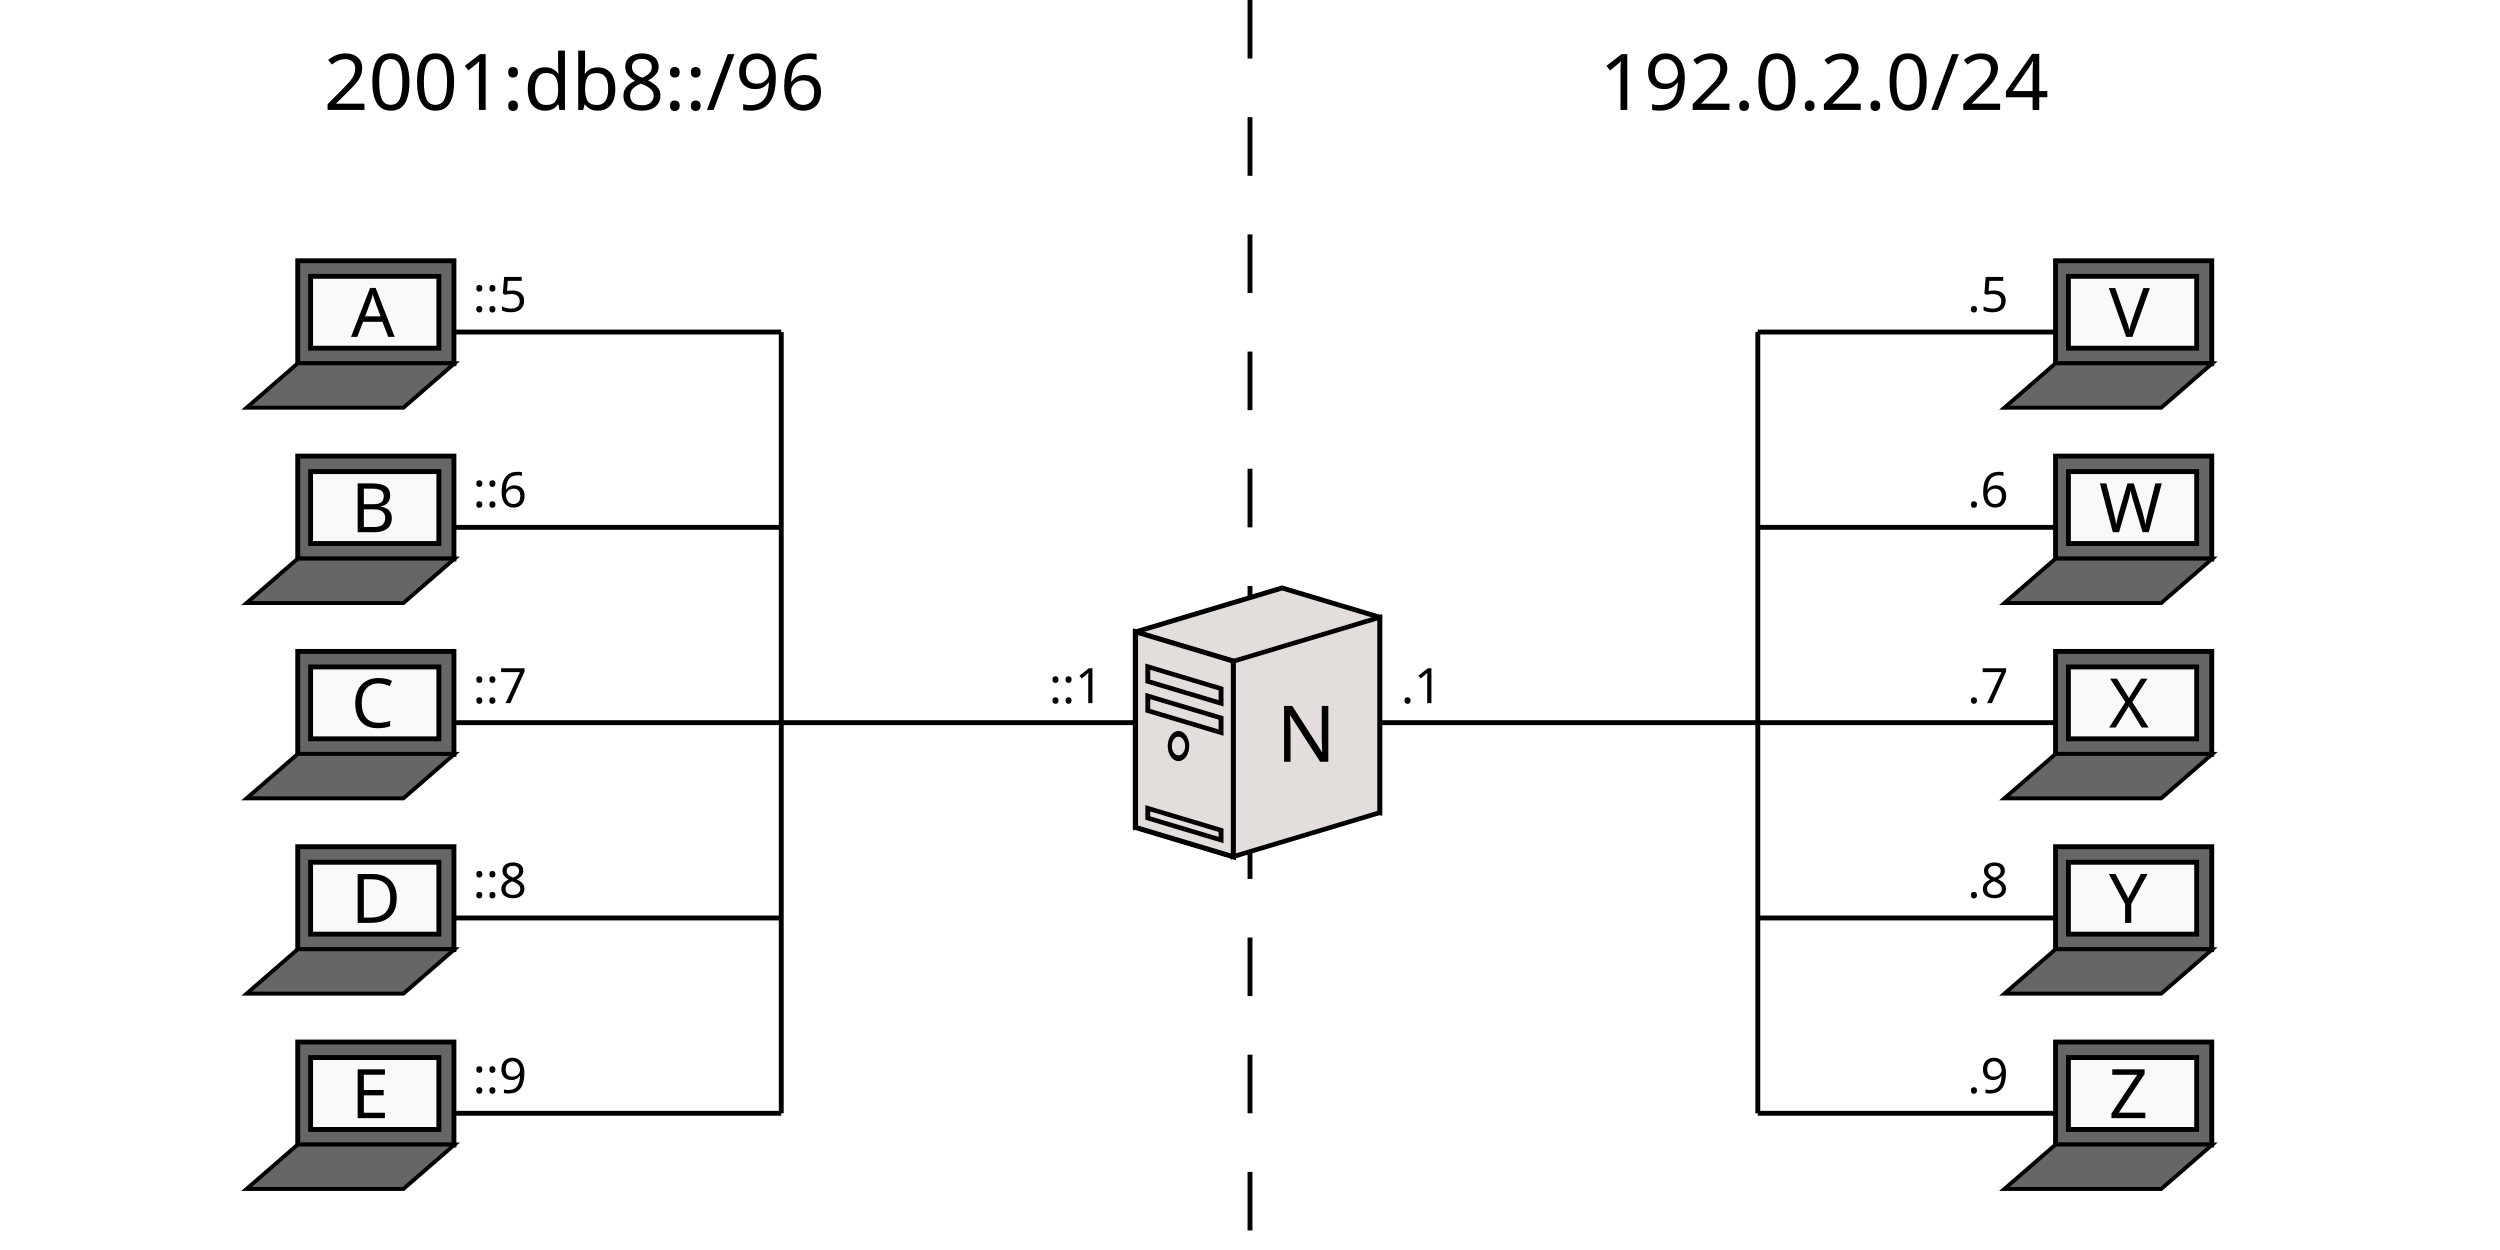
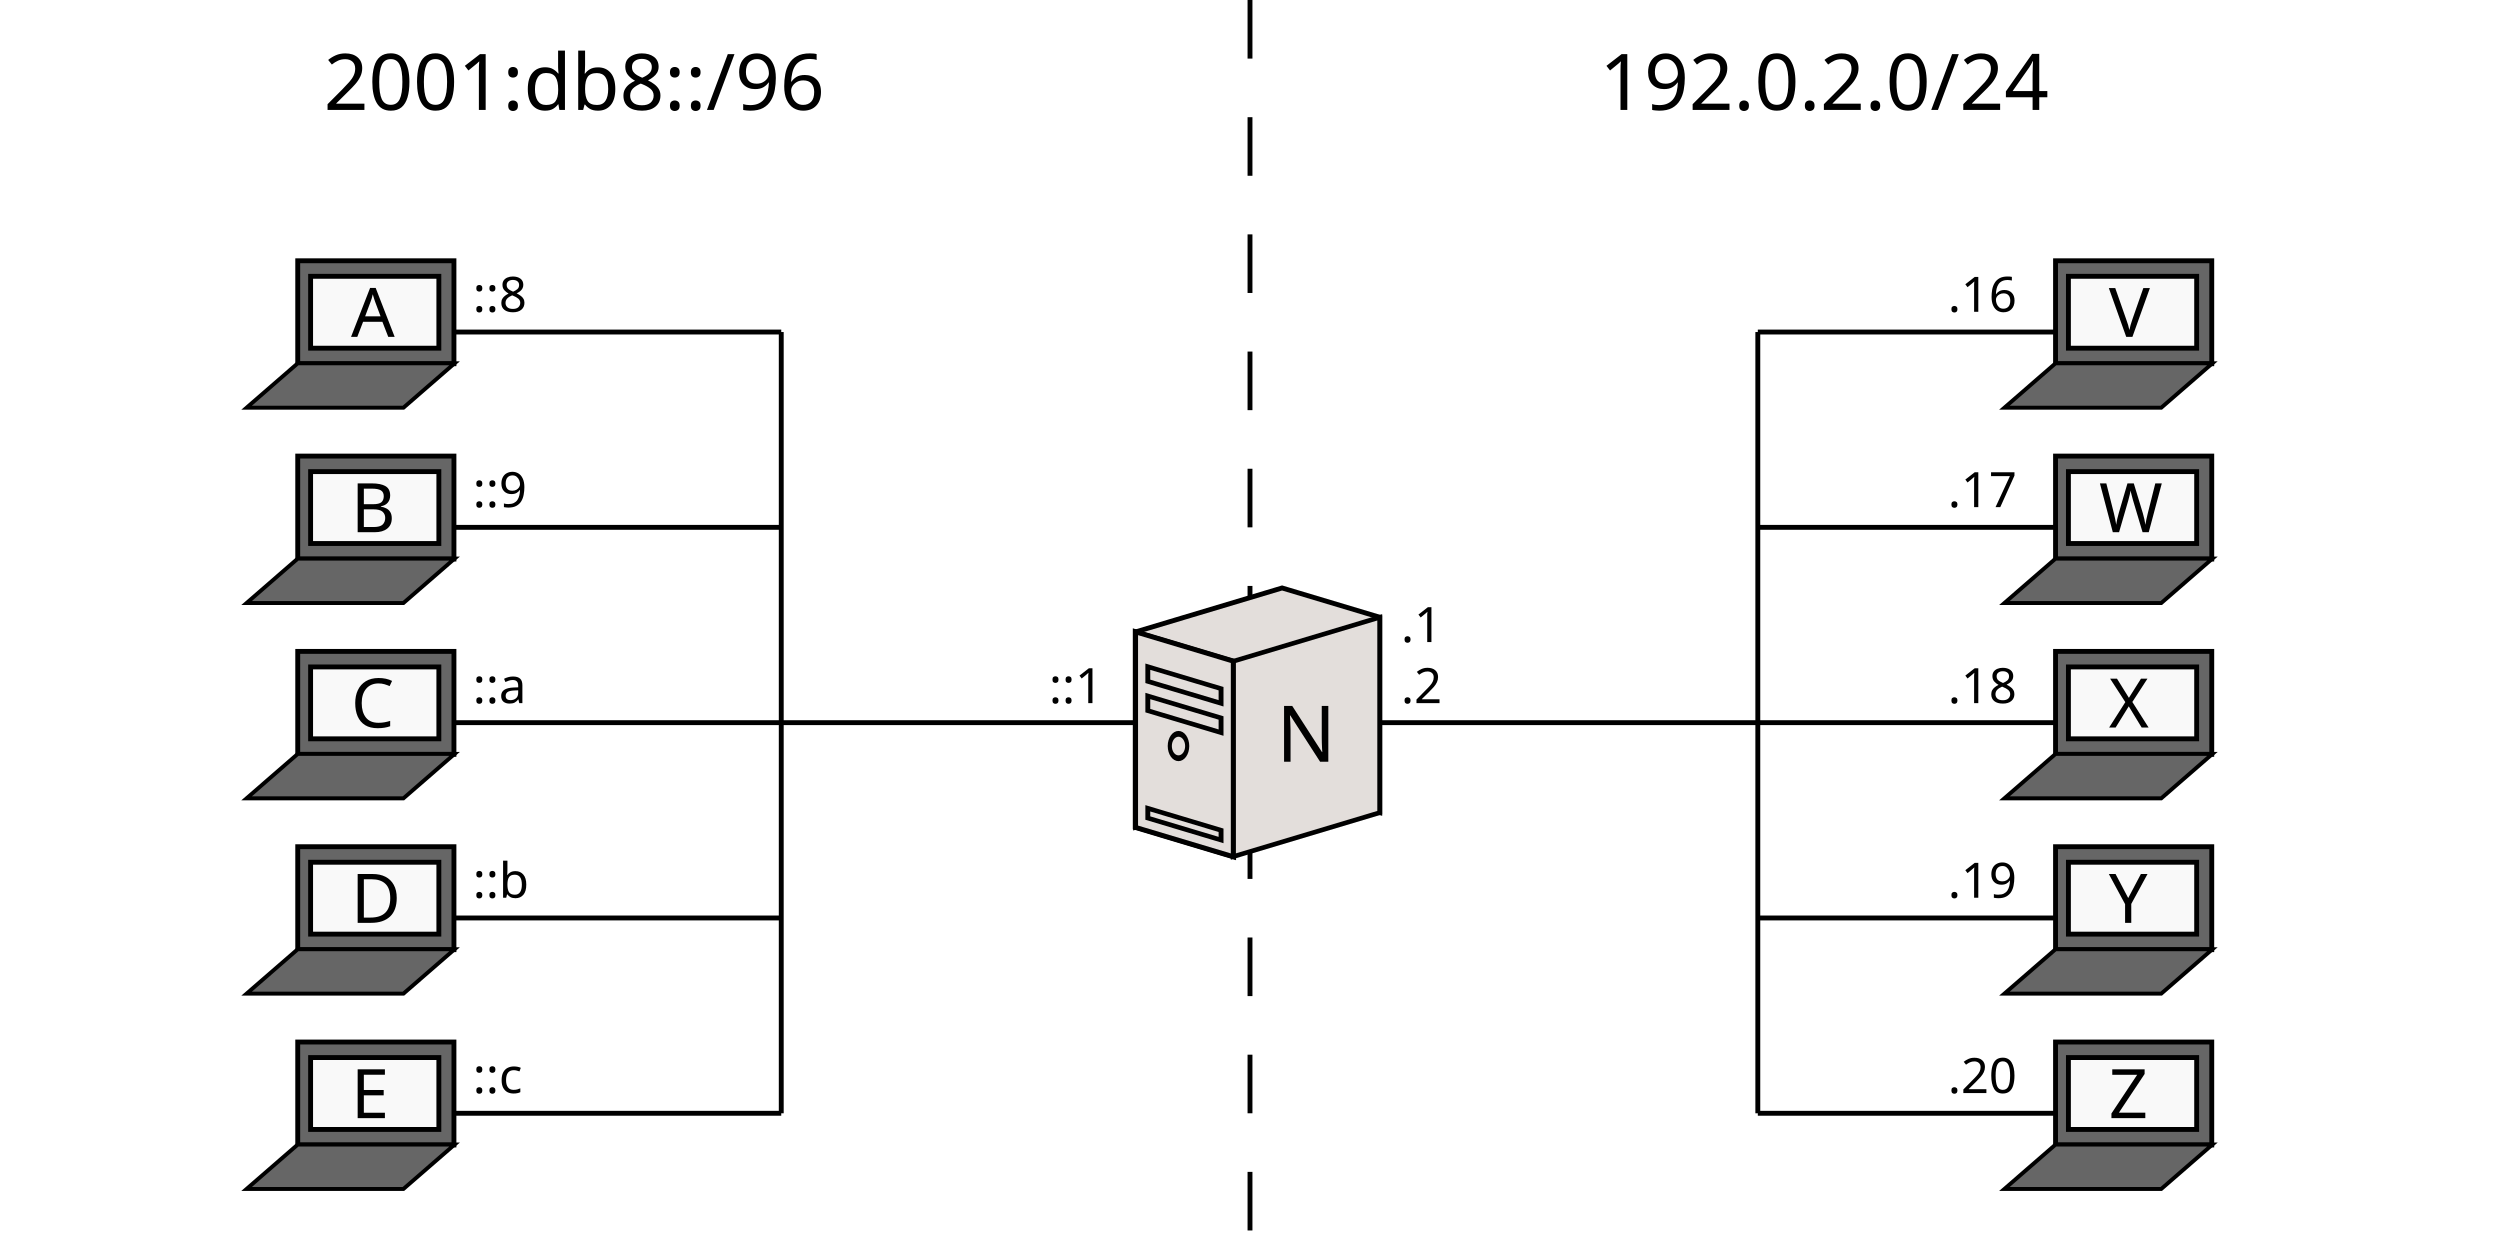
<svg xmlns="http://www.w3.org/2000/svg" xmlns:xlink="http://www.w3.org/1999/xlink" width="512" height="256" id="svg2" version="1.1">
  <defs id="defs4" />
  <g id="layer1" transform="translate(0,-796.3622)" style="display:inline">
    <path style="fill:none;stroke:#000000;stroke-width:1;stroke-linecap:butt;stroke-linejoin:miter;stroke-miterlimit:4;stroke-opacity:1;stroke-dasharray:12, 12;stroke-dashoffset:0" d="m 256,0 0,256" id="path3102" transform="translate(0,796.3622)" />
    <path style="fill:none;stroke:#000000;stroke-width:1px;stroke-linecap:butt;stroke-linejoin:miter;stroke-opacity:1" d="m 80,864.362 80,0" id="path3823" />
    <path id="path3827" d="m 80,904.362 80,0" style="fill:none;stroke:#000000;stroke-width:1px;stroke-linecap:butt;stroke-linejoin:miter;stroke-opacity:1" />
    <path style="fill:none;stroke:#000000;stroke-width:1px;stroke-linecap:butt;stroke-linejoin:miter;stroke-opacity:1" d="m 80,944.362 360,0" id="path3829" />
    <path id="path3831" d="m 80,984.362 80,0" style="fill:none;stroke:#000000;stroke-width:1px;stroke-linecap:butt;stroke-linejoin:miter;stroke-opacity:1" />
    <path style="fill:none;stroke:#000000;stroke-width:1px;stroke-linecap:butt;stroke-linejoin:miter;stroke-opacity:1" d="m 80,1024.362 80,0" id="path3833" />
    <g id="g3141" style="display:inline" transform="matrix(0.7270794,0,0,0.7270794,40.98127,58.80632)">
      <rect style="fill:#666666;stroke:#000000;stroke-width:1.375;stroke-miterlimit:4;stroke-dasharray:none" id="rect3143" width="44" height="29" x="27.5" y="163.5" transform="translate(0,924.3622)" />
      <rect style="fill:#666666;stroke:#000000;stroke-width:1.699;stroke-miterlimit:4;stroke-dasharray:none" id="rect3145" width="44.176" height="19.089" x="1313.716" y="1703.361" transform="matrix(1,0,-0.7551013,0.6556081,0,0)" />
      <rect transform="translate(0,924.3622)" style="fill:#f9f9f9;stroke:#000000;stroke-width:1.375;stroke-miterlimit:4;stroke-dasharray:none" id="rect3147" width="36.125" height="20.25" x="31.125" y="167.875" />
    </g>
    <g transform="translate(232.5723,722.1521)" style="display:inline" id="g4244">
      <path id="rect4226" d="m 30,194.625 -30,9 0,40 30,-9 20,6 0,-40 -20,-6 z" style="fill:#e3dedb;stroke:#000000;stroke-width:1;stroke-miterlimit:4;stroke-opacity:1;stroke-dasharray:none;stroke-dashoffset:0;display:inline" />
      <rect transform="matrix(1,0.3,0,1,0,-796.3622)" y="1000" x="0" height="40" width="20" id="rect4208" style="fill:#ffe680;stroke:#000000;stroke-width:1.145;stroke-miterlimit:4;stroke-opacity:1;stroke-dasharray:none;stroke-dashoffset:0;display:inline" />
      <rect style="fill:#e3dedb;stroke:#000000;stroke-width:1;stroke-miterlimit:4;stroke-opacity:1;stroke-dasharray:none;stroke-dashoffset:0;display:inline" id="rect4210" width="30" height="40" x="20" y="1012" transform="matrix(1,-0.3,0,1,0,-796.3622)" />
      <rect style="fill:#e3dedb;stroke:#000000;stroke-width:1;stroke-miterlimit:4;stroke-opacity:1;stroke-dasharray:none;stroke-dashoffset:0;display:inline" id="rect4234" width="20" height="40" x="0" y="1000" transform="matrix(1,0.3,0,1,0,-796.3622)" />
      <rect transform="matrix(1,0.3,0,1,0,0)" y="210" x="2.5" height="3" width="15" id="rect4236" style="fill:none;stroke:#000000;stroke-width:1;stroke-miterlimit:4;stroke-opacity:1;stroke-dasharray:none;stroke-dashoffset:0;display:inline" />
      <rect style="fill:none;stroke:#000000;stroke-width:1;stroke-miterlimit:4;stroke-opacity:1;stroke-dasharray:none;stroke-dashoffset:0;display:inline" id="rect4238" width="15" height="3" x="2.5" y="216" transform="matrix(1,0.3,0,1,0,0)" />
      <rect transform="matrix(1,0.3,0,1,0,0)" y="239" x="2.5" height="2" width="15" id="rect4240" style="fill:none;stroke:#000000;stroke-width:1;stroke-miterlimit:4;stroke-opacity:1;stroke-dasharray:none;stroke-dashoffset:0;display:inline" />
      <path transform="matrix(0.7130212,0,0,1,2.008852,0)" d="m 12,227 c 0,1.381 -1.119,2.5 -2.5,2.5 -1.381,0 -2.5,-1.119 -2.5,-2.5 0,-1.381 1.119,-2.5 2.5,-2.5 1.381,0 2.5,1.119 2.5,2.5 z" id="path4242" style="fill:none;stroke:#000000;stroke-width:1.184;stroke-miterlimit:4;stroke-opacity:1;stroke-dasharray:none;stroke-dashoffset:0" />
    </g>
    <use x="0" y="0" xlink:href="#g3141" id="use3813" transform="translate(0,40)" width="512" height="256" />
    <use height="256" width="512" transform="translate(0,80)" id="use3815" xlink:href="#g3141" y="0" x="0" />
    <use x="0" y="0" xlink:href="#g3141" id="use3817" transform="translate(0,120)" width="512" height="256" />
    <use height="256" width="512" transform="translate(0,160)" id="use3819" xlink:href="#g3141" y="0" x="0" />
    <path style="fill:none;stroke:#000000;stroke-width:1px;stroke-linecap:butt;stroke-linejoin:miter;stroke-opacity:1" d="m 160,1024.362 0,-160" id="path3825" />
    <text xml:space="preserve" style="font-size:10px;font-style:normal;font-weight:normal;line-height:125%;letter-spacing:0px;word-spacing:0px;fill:#000000;fill-opacity:1;stroke:none;font-family:Sans" x="96.828" y="860.221" id="text3835">
-       <tspan id="tspan3837" x="96.828" y="860.221">::5</tspan>
+       <tspan id="tspan3837" x="96.828" y="860.221">::8</tspan>
    </text>
    <text id="text3839" y="900.221" x="96.828" style="font-size:10px;font-style:normal;font-weight:normal;line-height:125%;letter-spacing:0px;word-spacing:0px;fill:#000000;fill-opacity:1;stroke:none;font-family:Sans" xml:space="preserve">
-       <tspan y="900.221" x="96.828" id="tspan3841">::6</tspan>
+       <tspan y="900.221" x="96.828" id="tspan3841">::9</tspan>
    </text>
    <text xml:space="preserve" style="font-size:10px;font-style:normal;font-weight:normal;line-height:125%;letter-spacing:0px;word-spacing:0px;fill:#000000;fill-opacity:1;stroke:none;font-family:Sans" x="96.828" y="940.362" id="text3843">
-       <tspan id="tspan3845" x="96.828" y="940.362">::7</tspan>
+       <tspan id="tspan3845" x="96.828" y="940.362">::a</tspan>
    </text>
    <text id="text3847" y="980.221" x="96.828" style="font-size:10px;font-style:normal;font-weight:normal;line-height:125%;letter-spacing:0px;word-spacing:0px;fill:#000000;fill-opacity:1;stroke:none;font-family:Sans" xml:space="preserve">
-       <tspan y="980.221" x="96.828" id="tspan3849">::8</tspan>
+       <tspan y="980.221" x="96.828" id="tspan3849">::b</tspan>
    </text>
    <text xml:space="preserve" style="font-size:10px;font-style:normal;font-weight:normal;line-height:125%;letter-spacing:0px;word-spacing:0px;fill:#000000;fill-opacity:1;stroke:none;font-family:Sans" x="96.828" y="1020.221" id="text3851">
-       <tspan id="tspan3853" x="96.828" y="1020.221">::9</tspan>
+       <tspan id="tspan3853" x="96.828" y="1020.221">::c</tspan>
    </text>
    <text id="text3855" y="940.362" x="214.828" style="font-size:10px;font-style:normal;font-weight:normal;line-height:125%;letter-spacing:0px;word-spacing:0px;fill:#000000;fill-opacity:1;stroke:none;font-family:Sans" xml:space="preserve">
      <tspan y="940.362" x="214.828" id="tspan3857">::1</tspan>
-     </text>
-     <text xml:space="preserve" style="font-size:10px;font-style:normal;font-weight:normal;line-height:125%;letter-spacing:0px;word-spacing:0px;fill:#000000;fill-opacity:1;stroke:none;font-family:Sans" x="286.931" y="940.362" id="text3859">
-       <tspan id="tspan3861" x="286.931" y="940.362">.1</tspan>
    </text>
    <path id="path3032" d="m 360,864.362 80,0" style="fill:none;stroke:#000000;stroke-width:1px;stroke-linecap:butt;stroke-linejoin:miter;stroke-opacity:1" />
    <path style="fill:none;stroke:#000000;stroke-width:1px;stroke-linecap:butt;stroke-linejoin:miter;stroke-opacity:1" d="m 360,904.362 80,0" id="path3034" />
    <path style="fill:none;stroke:#000000;stroke-width:1px;stroke-linecap:butt;stroke-linejoin:miter;stroke-opacity:1" d="m 360,984.362 80,0" id="path3036" />
    <path id="path3038" d="m 360,1024.362 80,0" style="fill:none;stroke:#000000;stroke-width:1px;stroke-linecap:butt;stroke-linejoin:miter;stroke-opacity:1" />
    <path id="path3040" d="m 360,1024.362 0,-160" style="fill:none;stroke:#000000;stroke-width:1px;stroke-linecap:butt;stroke-linejoin:miter;stroke-opacity:1" />
    <use x="0" y="0" xlink:href="#g3141" id="use3022" transform="translate(360,0)" width="512" height="256" />
    <use x="0" y="0" xlink:href="#use3813" id="use3024" transform="translate(360,0)" width="512" height="256" />
    <use x="0" y="0" xlink:href="#use3815" id="use3026" transform="translate(360,0)" width="512" height="256" />
    <use x="0" y="0" xlink:href="#use3817" id="use3028" transform="translate(360,0)" width="512" height="256" />
    <use x="0" y="0" xlink:href="#use3819" id="use3030" transform="translate(360,0)" width="512" height="256" />
    <text xml:space="preserve" style="font-size:14px;font-style:normal;font-weight:normal;line-height:125%;letter-spacing:0px;word-spacing:0px;fill:#000000;fill-opacity:1;stroke:none;font-family:Sans" x="71.891" y="865.362" id="text3042">
      <tspan id="tspan3044" x="71.891" y="865.362">A</tspan>
    </text>
    <text id="text3046" y="905.362" x="71.891" style="font-size:14px;font-style:normal;font-weight:normal;line-height:125%;letter-spacing:0px;word-spacing:0px;fill:#000000;fill-opacity:1;stroke:none;font-family:Sans" xml:space="preserve">
      <tspan y="905.362" x="71.891" id="tspan3048">B</tspan>
    </text>
    <text xml:space="preserve" style="font-size:14px;font-style:normal;font-weight:normal;line-height:125%;letter-spacing:0px;word-spacing:0px;fill:#000000;fill-opacity:1;stroke:none;font-family:Sans" x="71.891" y="945.362" id="text3050">
      <tspan id="tspan3052" x="71.891" y="945.362">C</tspan>
    </text>
    <text id="text3054" y="985.362" x="71.891" style="font-size:14px;font-style:normal;font-weight:normal;line-height:125%;letter-spacing:0px;word-spacing:0px;fill:#000000;fill-opacity:1;stroke:none;font-family:Sans" xml:space="preserve">
      <tspan y="985.362" x="71.891" id="tspan3056">D</tspan>
    </text>
    <text xml:space="preserve" style="font-size:14px;font-style:normal;font-weight:normal;line-height:125%;letter-spacing:0px;word-spacing:0px;fill:#000000;fill-opacity:1;stroke:none;font-family:Sans" x="71.891" y="1025.362" id="text3058">
      <tspan id="tspan3060" x="71.891" y="1025.362">E</tspan>
    </text>
    <text id="text3062" y="865.362" x="431.891" style="font-size:14px;font-style:normal;font-weight:normal;line-height:125%;letter-spacing:0px;word-spacing:0px;fill:#000000;fill-opacity:1;stroke:none;font-family:Sans" xml:space="preserve">
      <tspan y="865.362" x="431.891" id="tspan3064">V</tspan>
    </text>
    <text xml:space="preserve" style="font-size:14px;font-style:normal;font-weight:normal;line-height:125%;letter-spacing:0px;word-spacing:0px;fill:#000000;fill-opacity:1;stroke:none;font-family:Sans" x="429.891" y="905.362" id="text3066">
      <tspan id="tspan3068" x="429.891" y="905.362">W</tspan>
    </text>
    <text id="text3070" y="945.362" x="431.891" style="font-size:14px;font-style:normal;font-weight:normal;line-height:125%;letter-spacing:0px;word-spacing:0px;fill:#000000;fill-opacity:1;stroke:none;font-family:Sans" xml:space="preserve">
      <tspan y="945.362" x="431.891" id="tspan3072">X</tspan>
    </text>
    <text xml:space="preserve" style="font-size:14px;font-style:normal;font-weight:normal;line-height:125%;letter-spacing:0px;word-spacing:0px;fill:#000000;fill-opacity:1;stroke:none;font-family:Sans" x="431.891" y="985.362" id="text3074">
      <tspan id="tspan3076" x="431.891" y="985.362">Y</tspan>
    </text>
    <text id="text3078" y="1025.362" x="431.891" style="font-size:14px;font-style:normal;font-weight:normal;line-height:125%;letter-spacing:0px;word-spacing:0px;fill:#000000;fill-opacity:1;stroke:none;font-family:Sans" xml:space="preserve">
      <tspan y="1025.362" x="431.891" id="tspan3080">Z</tspan>
    </text>
-     <text id="text3082" y="860.221" x="402.931" style="font-size:10px;font-style:normal;font-weight:normal;line-height:125%;letter-spacing:0px;word-spacing:0px;fill:#000000;fill-opacity:1;stroke:none;font-family:Sans" xml:space="preserve">
-       <tspan y="860.221" x="402.931" id="tspan3084">.5</tspan>
+     <text id="text3082" y="860.221" x="398.931" style="font-size:10px;font-style:normal;font-weight:normal;line-height:125%;letter-spacing:0px;word-spacing:0px;fill:#000000;fill-opacity:1;stroke:none;font-family:Sans" xml:space="preserve">
+       <tspan y="860.221" x="398.931" id="tspan3084">.16</tspan>
    </text>
-     <text xml:space="preserve" style="font-size:10px;font-style:normal;font-weight:normal;line-height:125%;letter-spacing:0px;word-spacing:0px;fill:#000000;fill-opacity:1;stroke:none;font-family:Sans" x="402.931" y="900.221" id="text3086">
-       <tspan id="tspan3088" x="402.931" y="900.221">.6</tspan>
+     <text xml:space="preserve" style="font-size:10px;font-style:normal;font-weight:normal;line-height:125%;letter-spacing:0px;word-spacing:0px;fill:#000000;fill-opacity:1;stroke:none;font-family:Sans" x="398.931" y="900.221" id="text3086">
+       <tspan id="tspan3088" x="398.931" y="900.221">.17</tspan>
    </text>
-     <text id="text3090" y="940.362" x="402.931" style="font-size:10px;font-style:normal;font-weight:normal;line-height:125%;letter-spacing:0px;word-spacing:0px;fill:#000000;fill-opacity:1;stroke:none;font-family:Sans" xml:space="preserve">
-       <tspan y="940.362" x="402.931" id="tspan3092">.7</tspan>
+     <text id="text3090" y="940.362" x="398.931" style="font-size:10px;font-style:normal;font-weight:normal;line-height:125%;letter-spacing:0px;word-spacing:0px;fill:#000000;fill-opacity:1;stroke:none;font-family:Sans" xml:space="preserve">
+       <tspan y="940.362" x="398.931" id="tspan3092">.18</tspan>
    </text>
-     <text xml:space="preserve" style="font-size:10px;font-style:normal;font-weight:normal;line-height:125%;letter-spacing:0px;word-spacing:0px;fill:#000000;fill-opacity:1;stroke:none;font-family:Sans" x="402.931" y="980.221" id="text3094">
-       <tspan id="tspan3096" x="402.931" y="980.221">.8</tspan>
+     <text xml:space="preserve" style="font-size:10px;font-style:normal;font-weight:normal;line-height:125%;letter-spacing:0px;word-spacing:0px;fill:#000000;fill-opacity:1;stroke:none;font-family:Sans" x="398.931" y="980.221" id="text3094">
+       <tspan id="tspan3096" x="398.931" y="980.221">.19</tspan>
    </text>
-     <text id="text3098" y="1020.221" x="402.931" style="font-size:10px;font-style:normal;font-weight:normal;line-height:125%;letter-spacing:0px;word-spacing:0px;fill:#000000;fill-opacity:1;stroke:none;font-family:Sans" xml:space="preserve">
-       <tspan y="1020.221" x="402.931" id="tspan3100">.9</tspan>
+     <text id="text3098" y="1020.221" x="398.931" style="font-size:10px;font-style:normal;font-weight:normal;line-height:125%;letter-spacing:0px;word-spacing:0px;fill:#000000;fill-opacity:1;stroke:none;font-family:Sans" xml:space="preserve">
+       <tspan y="1020.221" x="398.931" id="tspan3100">.20</tspan>
    </text>
    <text xml:space="preserve" style="font-size:16px;font-style:normal;font-weight:normal;text-align:center;line-height:125%;letter-spacing:0px;word-spacing:0px;text-anchor:middle;fill:#000000;fill-opacity:1;stroke:none;font-family:Sans" x="128" y="818.878" id="text3872">
      <tspan id="tspan3874" x="128" y="818.878">2001:db8::/96</tspan>
    </text>
    <text id="text3876" y="818.878" x="384" style="font-size:16px;font-style:normal;font-weight:normal;text-align:center;line-height:125%;letter-spacing:0px;word-spacing:0px;text-anchor:middle;fill:#000000;fill-opacity:1;stroke:none;font-family:Sans" xml:space="preserve">
      <tspan y="818.878" x="384" id="tspan3878">192.0.2.0/24</tspan>
    </text>
    <text id="text3880" y="952.362" x="261.43" style="font-size:16px;font-style:normal;font-weight:normal;line-height:125%;letter-spacing:0px;word-spacing:0px;fill:#000000;fill-opacity:1;stroke:none;font-family:Sans" xml:space="preserve">
      <tspan y="952.362" x="261.43" id="tspan3882">N</tspan>
    </text>
+     <text xml:space="preserve" style="font-size:10px;font-style:normal;font-weight:normal;line-height:125%;letter-spacing:0px;word-spacing:0px;fill:#000000;fill-opacity:1;stroke:none;display:inline;font-family:Sans" x="286.931" y="927.862" id="text3859-9">
+       <tspan id="tspan3861-0" x="286.931" y="927.862">.1</tspan>
+       <tspan x="286.931" y="940.362" id="tspan3067-5">.2</tspan>
+     </text>
  </g>
</svg>
